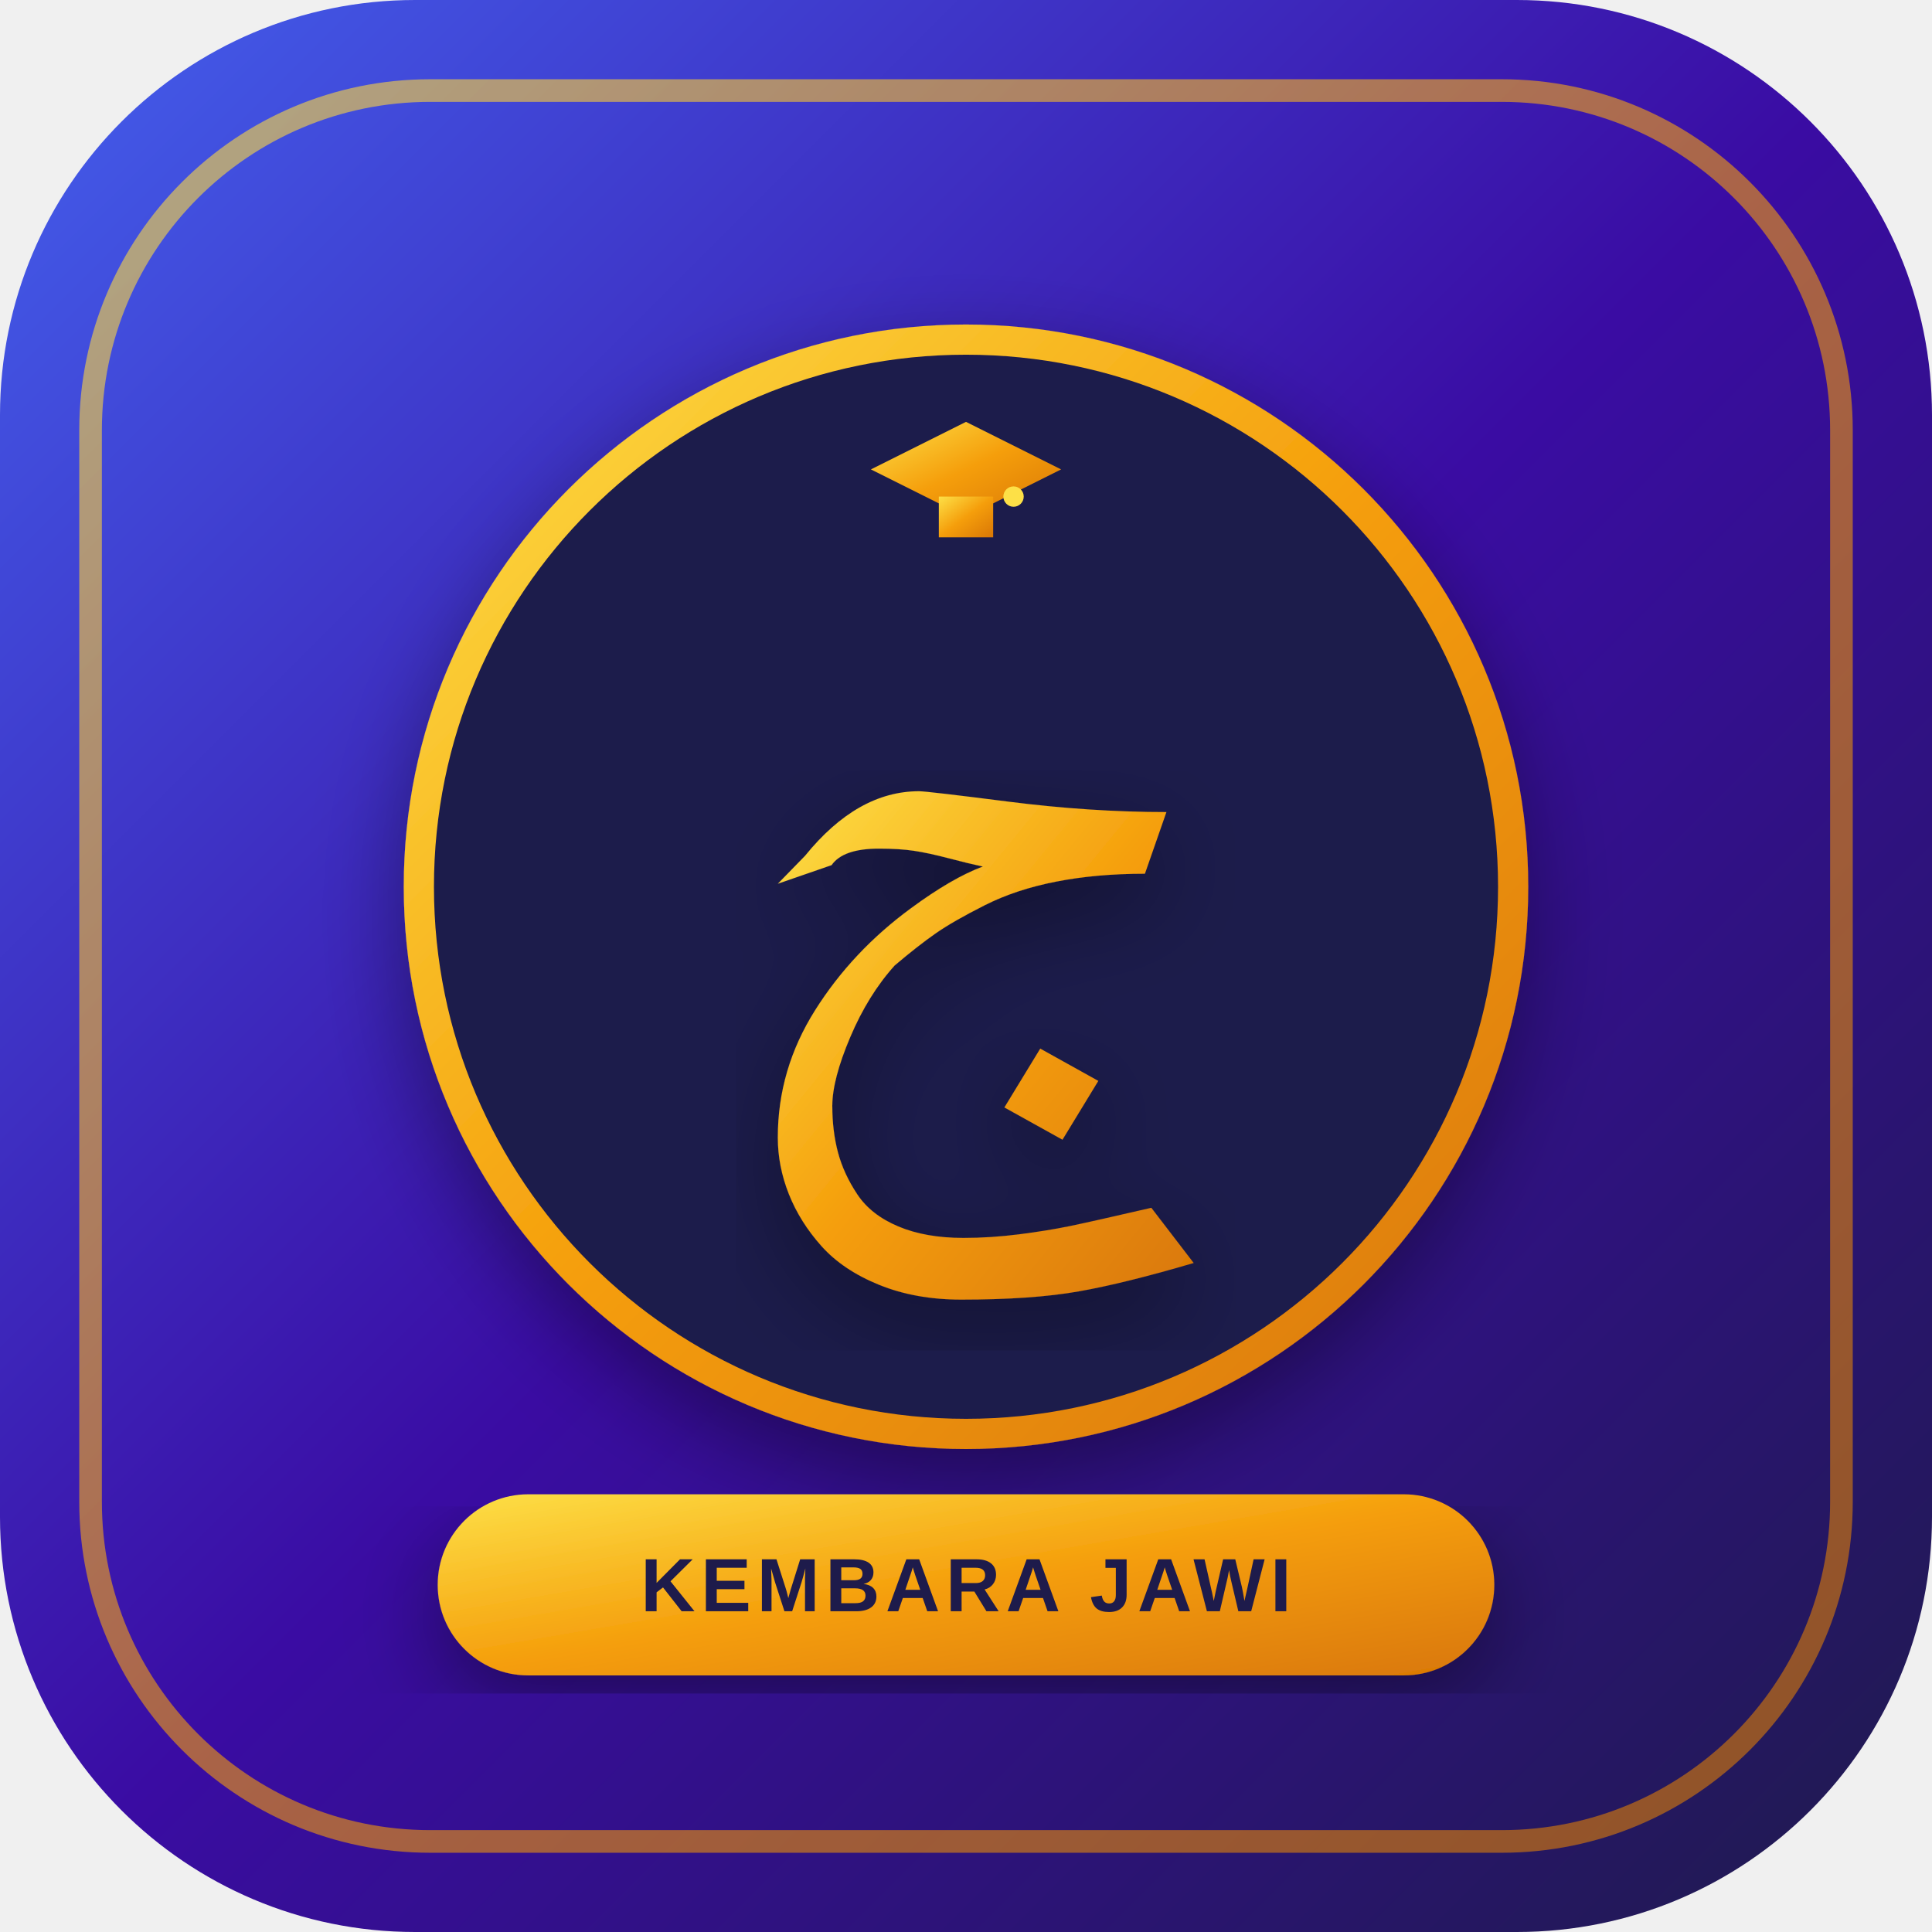
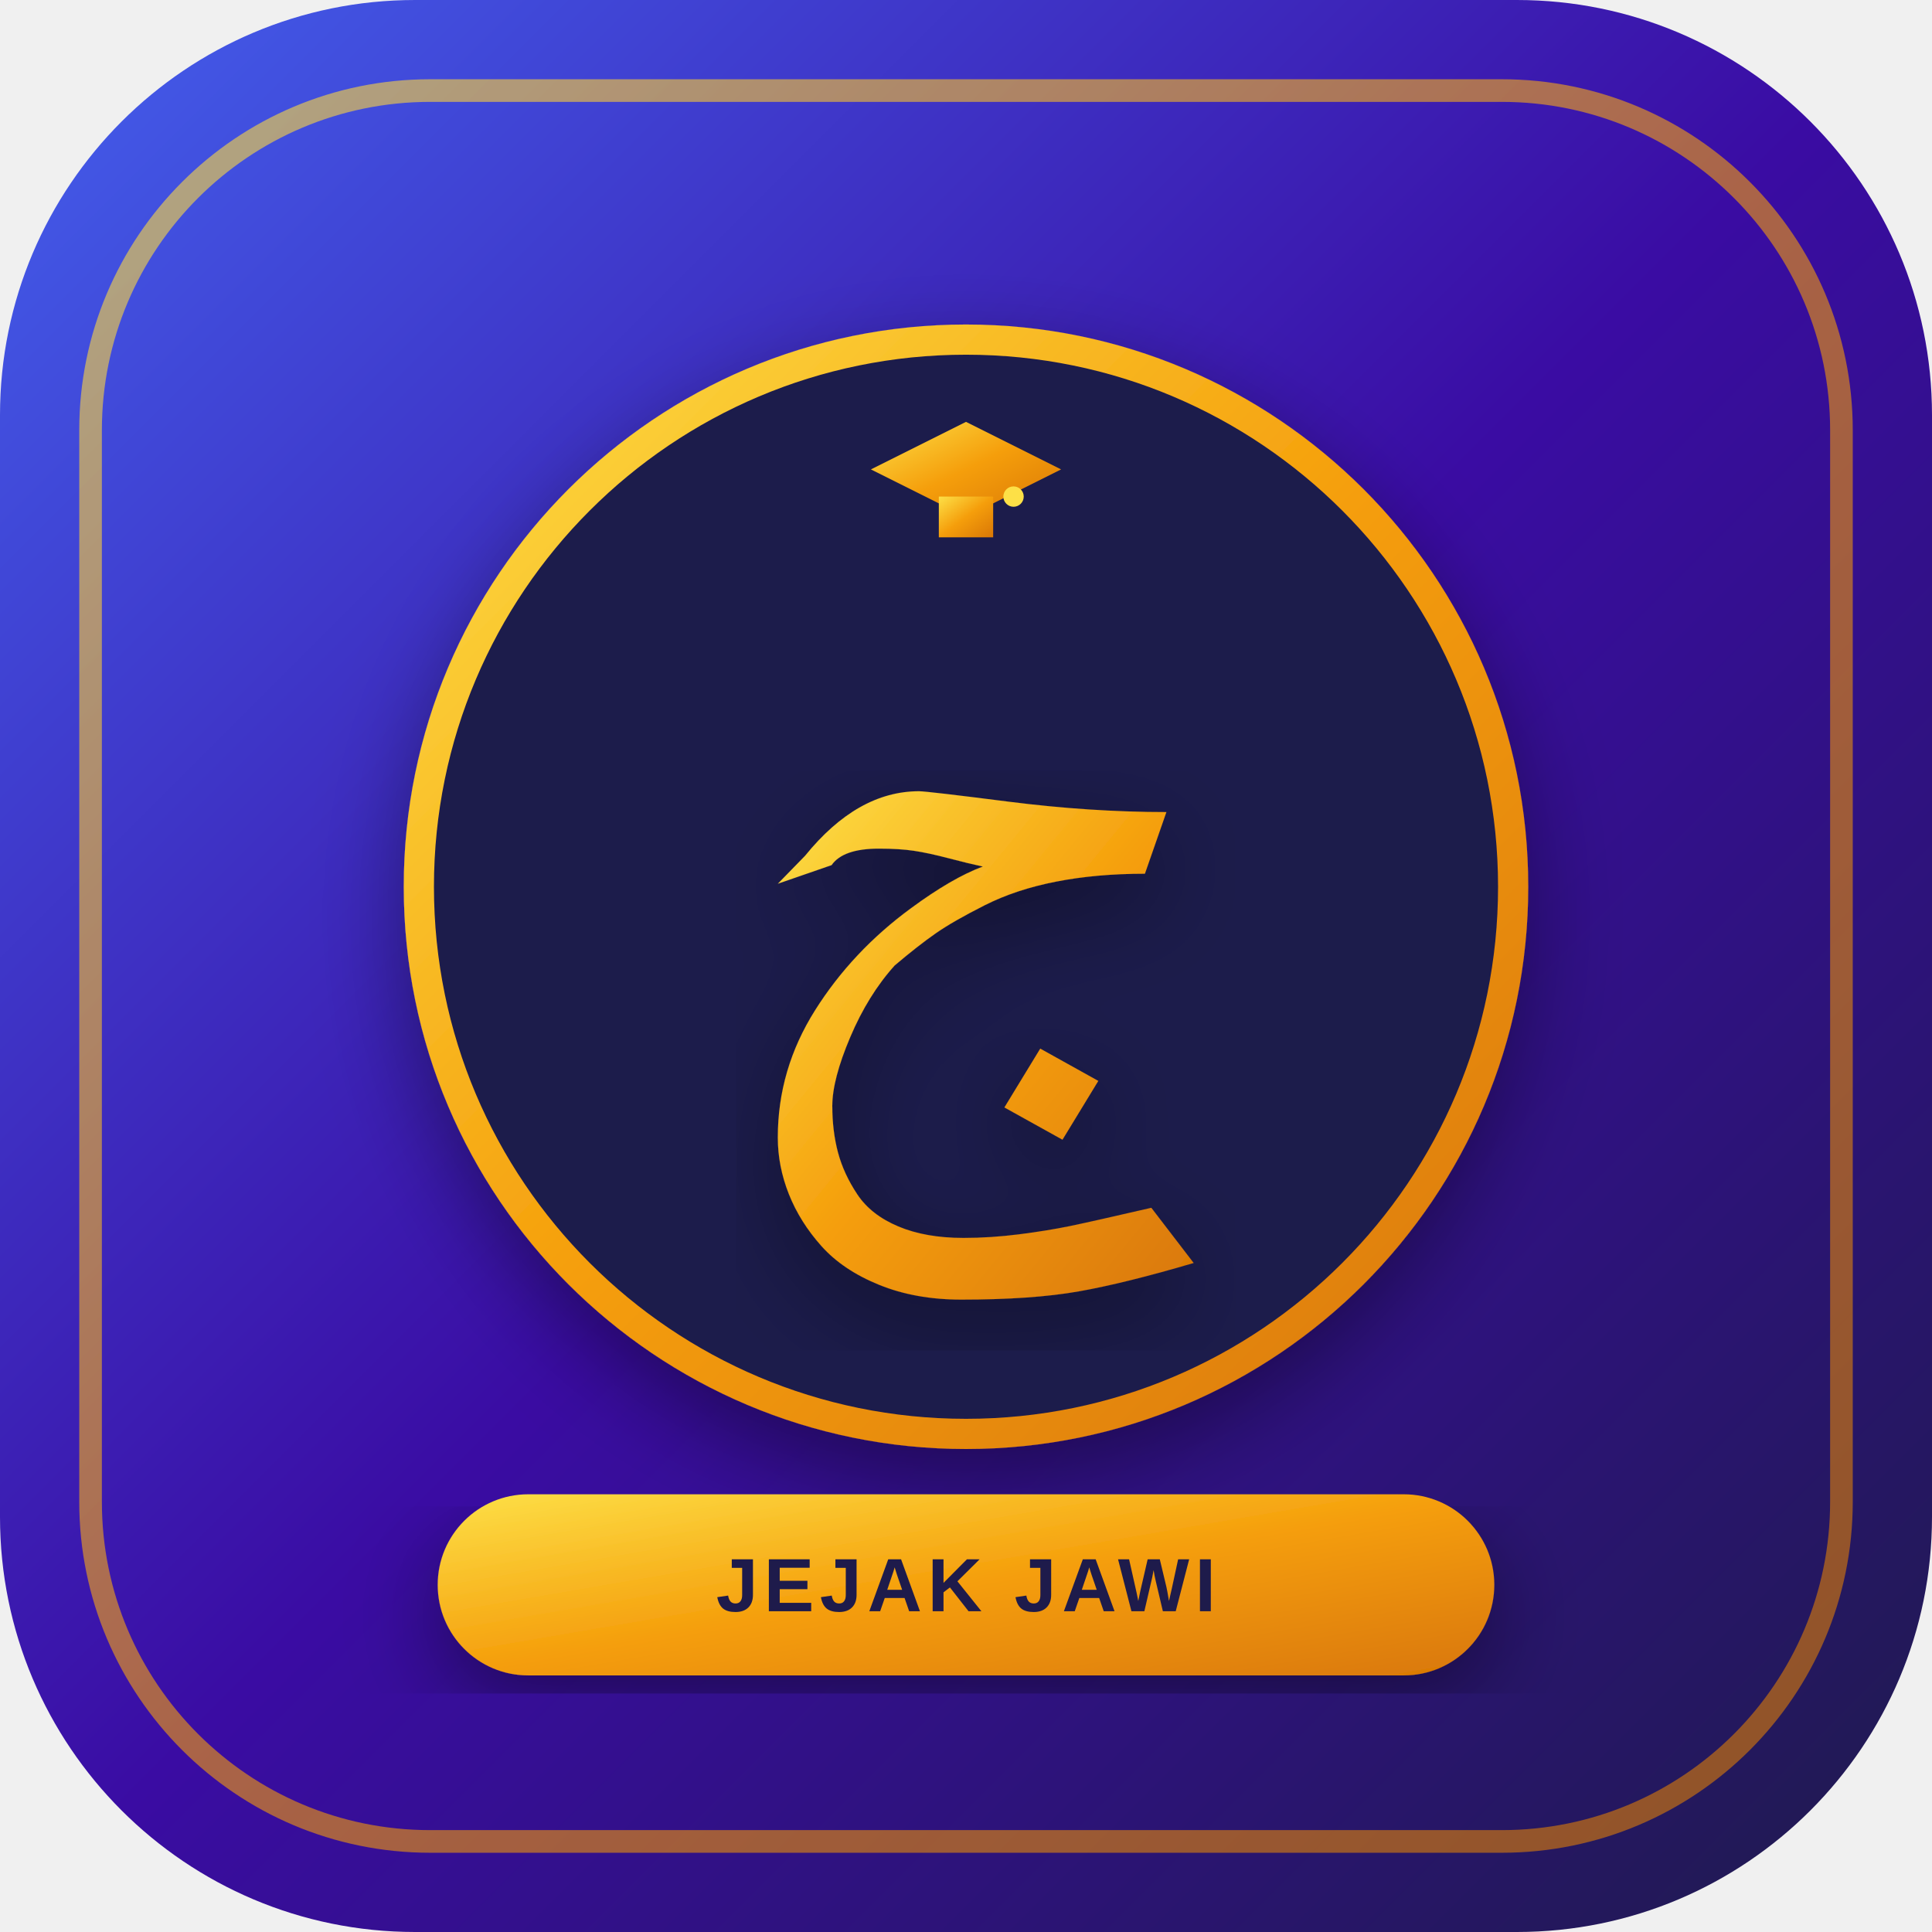
<svg xmlns="http://www.w3.org/2000/svg" viewBox="0 0 512 512" width="512" height="512">
  <defs>
    <linearGradient id="bgGrad" x1="0%" y1="0%" x2="100%" y2="100%">
      <stop offset="0%" stop-color="#4361EE" />
      <stop offset="50%" stop-color="#3A0CA3" />
      <stop offset="100%" stop-color="#1E1B4B" />
    </linearGradient>
    <linearGradient id="goldGrad" x1="0%" y1="0%" x2="100%" y2="100%">
      <stop offset="0%" stop-color="#FDE047" />
      <stop offset="50%" stop-color="#F59E0B" />
      <stop offset="100%" stop-color="#D97706" />
    </linearGradient>
    <filter id="shadow" x="-10%" y="-10%" width="120%" height="120%">
      <feDropShadow dx="0" dy="8" stdDeviation="12" flood-color="#000000" flood-opacity="0.4" />
    </filter>
  </defs>
  <rect width="512" height="512" rx="110" fill="url(#bgGrad)" />
  <rect x="24" y="24" width="464" height="464" rx="90" fill="none" stroke="url(#goldGrad)" stroke-width="6" opacity="0.6" />
  <g transform="translate(256, 240) scale(1.6)" opacity="0.15" fill="#FFFFFF">
    <rect x="-60" y="-60" width="120" height="120" rx="14" />
    <rect x="-60" y="-60" width="120" height="120" rx="14" transform="rotate(45)" />
  </g>
  <circle cx="256" cy="235" r="145" fill="#1E1B4B" stroke="url(#goldGrad)" stroke-width="8" filter="url(#shadow)" />
  <g transform="translate(256, 128) scale(0.9)">
    <polygon points="0,-18 28,-4 0,10 -28,-4" fill="url(#goldGrad)" />
    <polygon points="-8,4 -8,16 8,16 8,4" fill="url(#goldGrad)" />
    <circle cx="14" cy="4" r="3" fill="#FDE047" />
  </g>
  <text x="256" y="295" font-family="'Amiri', 'Traditional Arabic', 'Times New Roman', serif" font-size="190" font-weight="bold" text-anchor="middle" fill="url(#goldGrad)" filter="url(#shadow)">ج</text>
  <g transform="translate(256, 420)">
    <rect x="-140" y="-24" width="280" height="48" rx="24" fill="url(#goldGrad)" filter="url(#shadow)" />
-     <text x="0" y="7" font-family="'Plus Jakarta Sans', 'Arial', sans-serif" font-size="20" font-weight="800" text-anchor="middle" fill="#1E1B4B" letter-spacing="1.5">KEMBARA JAWI</text>
+     <text x="0" y="7" font-family="'Plus Jakarta Sans', 'Arial', sans-serif" font-size="20" font-weight="800" text-anchor="middle" fill="#1E1B4B" letter-spacing="1.5">JEJAK JAWI</text>
  </g>
</svg>
